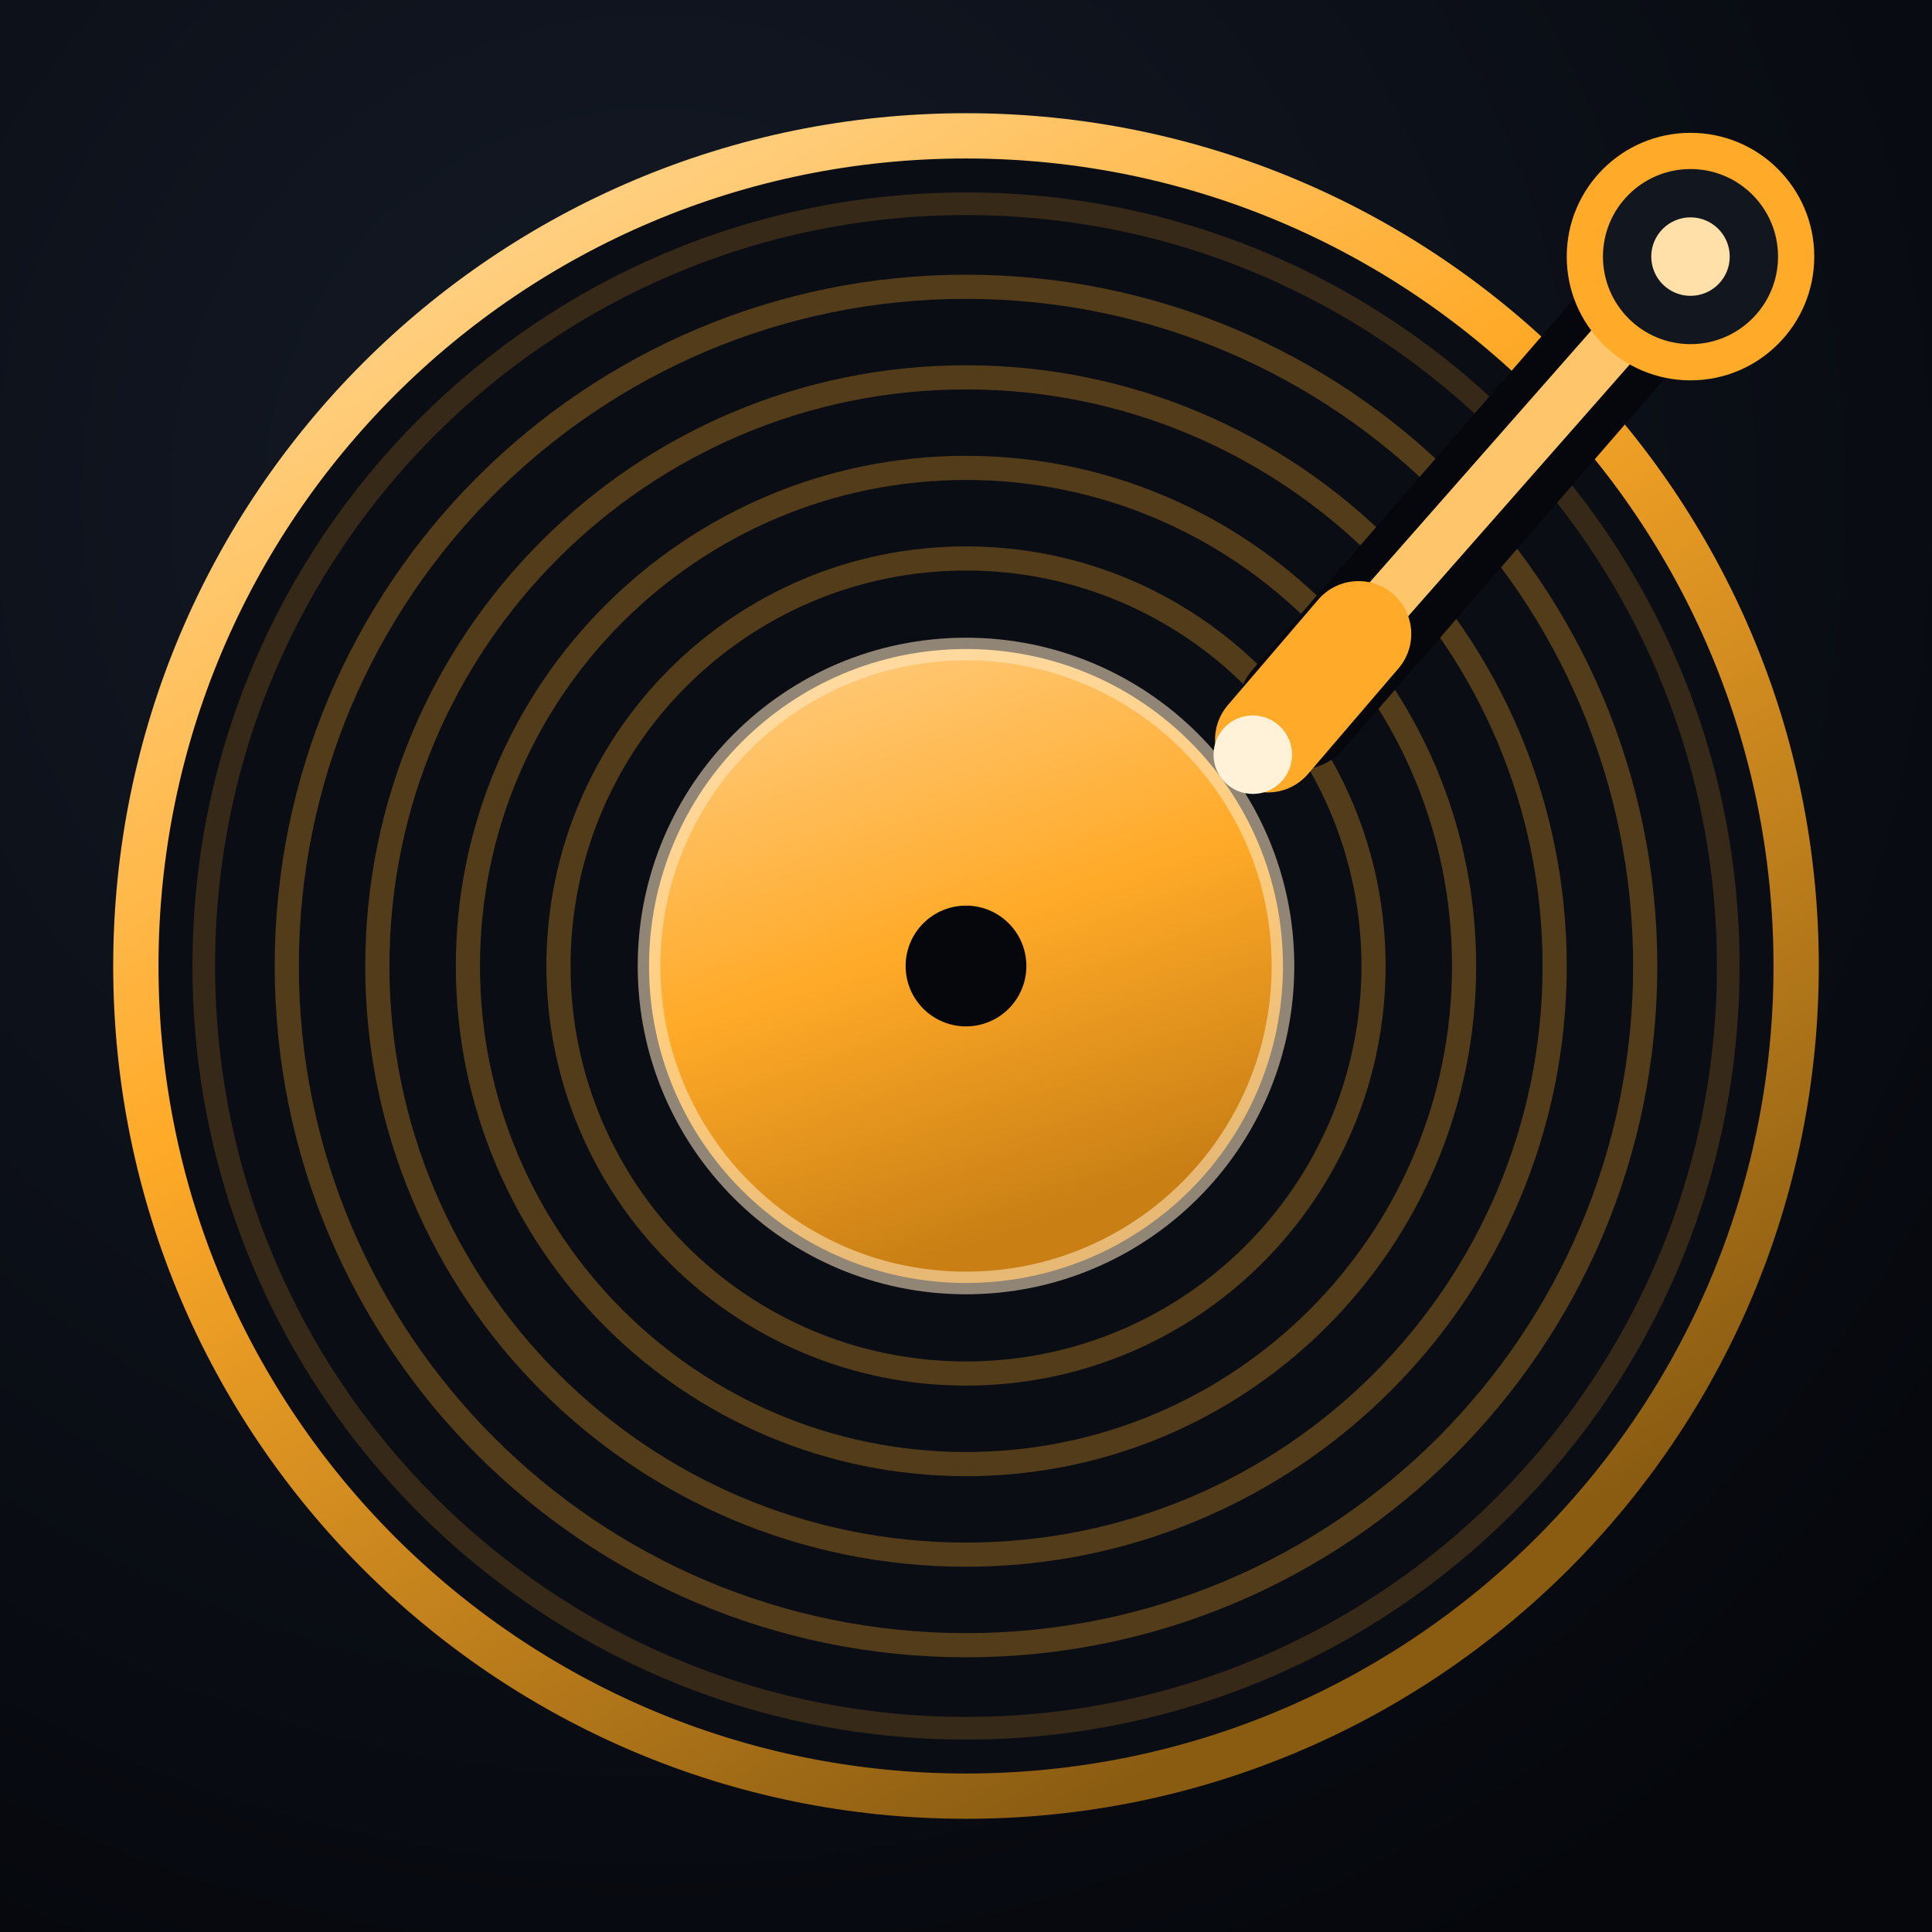
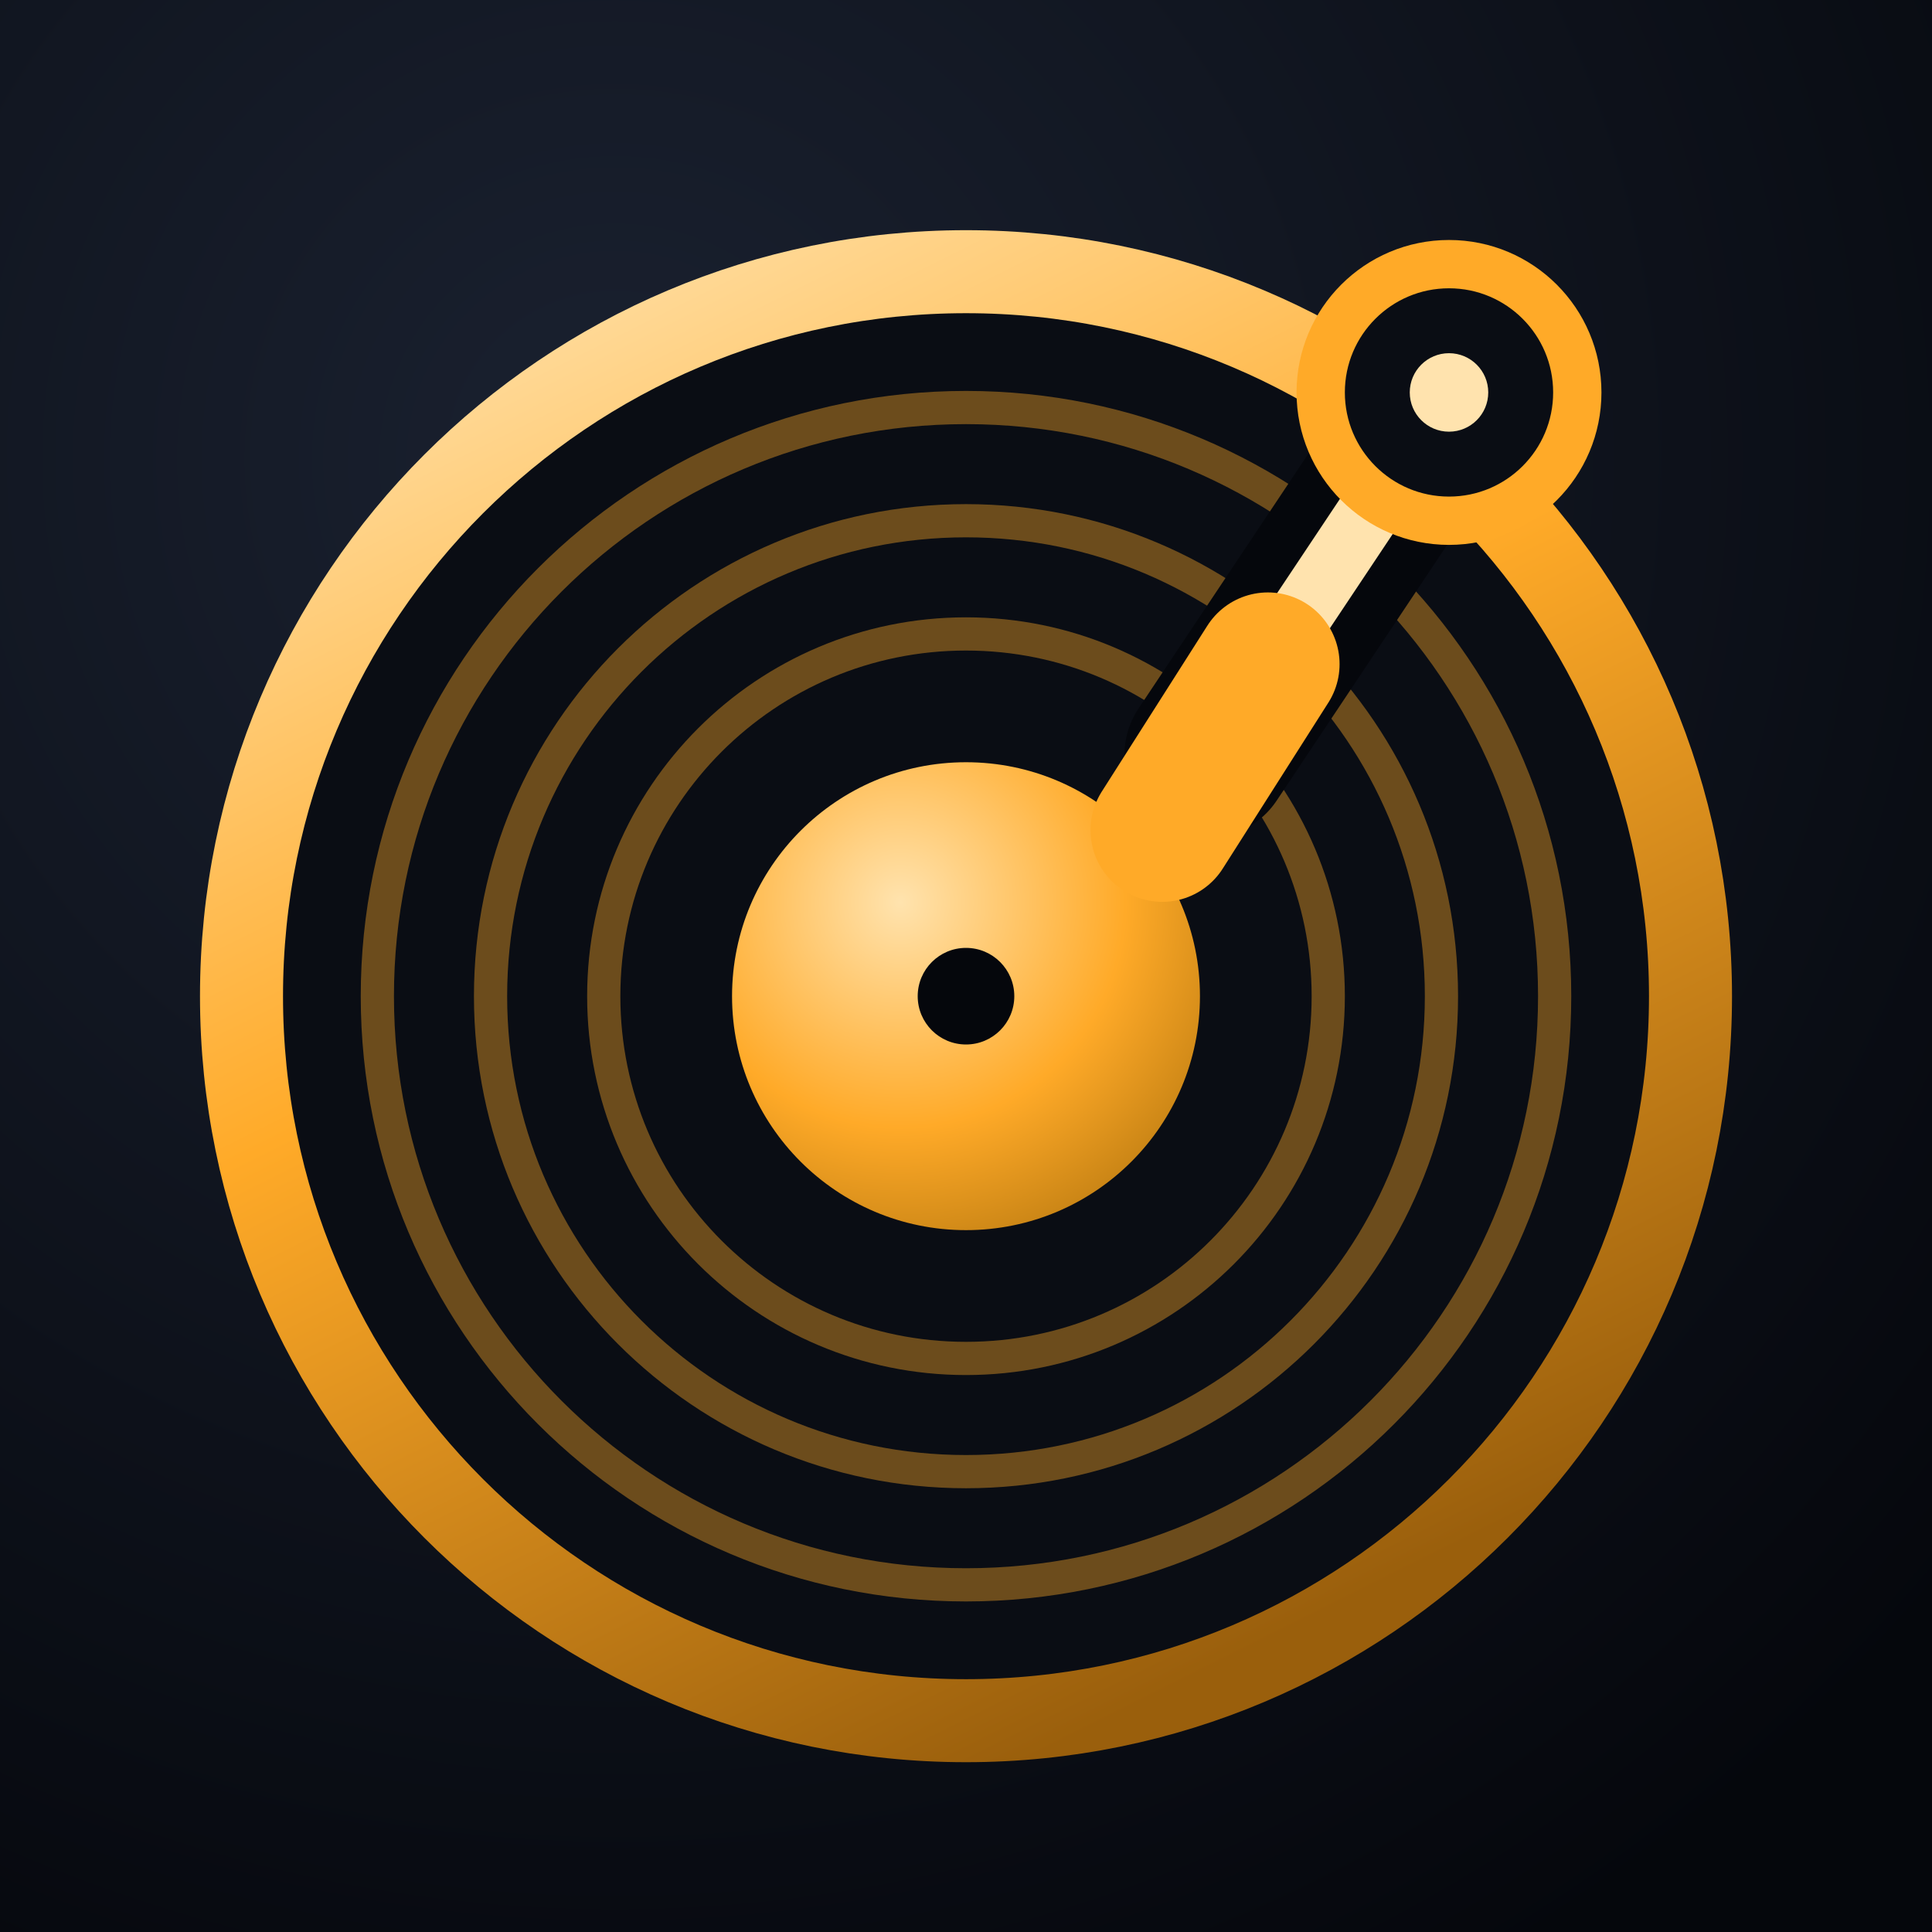
<svg xmlns="http://www.w3.org/2000/svg" width="128" height="128" viewBox="0 0 128 128">
  <defs>
-     <radialGradient id="chao" cx="34%" cy="26%" r="86%">
-       <stop offset="0" stop-color="#141A26" />
+     <linearGradient id="r" x1="0.1" y1="0" x2="0.6" y2="1">
+       <stop offset="0" stop-color="#FFE3AE" />
+       <stop offset="0.45" stop-color="#FFAA28" />
+       <stop offset="1" stop-color="#9A5F0C" />
+     </linearGradient>
+     <radialGradient id="bg" cx="32%" cy="24%" r="90%">
+       <stop offset="0" stop-color="#1A2130" />
      <stop offset="1" stop-color="#05070C" />
    </radialGradient>
-     <linearGradient id="rotulo" x1="0" y1="0" x2="0.35" y2="1">
-       <stop offset="0" stop-color="#FFD08A" />
-       <stop offset="0.55" stop-color="#FFAA28" />
-       <stop offset="1" stop-color="#C97F14" />
-     </linearGradient>
-     <linearGradient id="aro" x1="0" y1="0" x2="0.6" y2="1">
-       <stop offset="0" stop-color="#FFE0A8" />
-       <stop offset="0.45" stop-color="#FFAA28" />
-       <stop offset="1" stop-color="#8A5C12" />
-     </linearGradient>
+     <radialGradient id="lab" cx="36%" cy="30%" r="80%">
+       <stop offset="0" stop-color="#FFE3AE" />
+       <stop offset="0.6" stop-color="#FFAA28" />
+       <stop offset="1" stop-color="#C07E12" />
+     </radialGradient>
  </defs>
-   <rect width="128" height="128" fill="url(#chao)" />
-   <g transform="translate(64,64)">
-     <circle r="55" fill="#0A0D14" />
-     <circle r="55" fill="none" stroke="url(#aro)" stroke-width="3" />
-     <circle r="50.5" fill="none" stroke="#FFAA28" stroke-opacity="0.18" stroke-width="1.5" />
-     <g fill="none" stroke="#FFAA28" stroke-opacity="0.30" stroke-width="1.6">
-       <circle r="45" />
+   <rect width="128" height="128" fill="url(#bg)" />
+   <g transform="translate(64,66)">
+     <circle r="48" fill="#0A0D14" stroke="url(#r)" stroke-width="5.5" />
+     <g fill="none" stroke="#FFAA28" stroke-opacity="0.40" stroke-width="2.2">
      <circle r="39" />
-       <circle r="33" />
-       <circle r="27" />
+       <circle r="31.5" />
+       <circle r="24" />
    </g>
-     <circle r="21" fill="url(#rotulo)" />
-     <circle r="21" fill="none" stroke="#FFE9C4" stroke-opacity="0.55" stroke-width="1.5" />
-     <circle r="4" fill="#05070C" />
+     <circle r="15.5" fill="url(#lab)" />
+     <circle r="3.2" fill="#05070C" />
  </g>
  <g stroke-linecap="round">
-     <line x1="112" y1="17" x2="86" y2="47" stroke="#05070C" stroke-width="8" />
-     <line x1="112" y1="17" x2="90" y2="42" stroke="#FFC56B" stroke-width="3.4" />
-     <line x1="90" y1="42" x2="84" y2="49" stroke="#FFAA28" stroke-width="7" />
-     <circle cx="112" cy="17" r="7" fill="#12161F" stroke="#FFAA28" stroke-width="2.4" />
-     <circle cx="112" cy="17" r="2.6" fill="#FFE0A8" />
-     <circle cx="83" cy="50" r="2.6" fill="#FFF2D8" />
+     <line x1="96" y1="26" x2="80" y2="50" stroke="#05070C" stroke-width="11" />
+     <line x1="96" y1="26" x2="84" y2="44" stroke="#FFE3AE" stroke-width="4.2" />
+     <line x1="84" y1="44" x2="77" y2="55" stroke="#FFAA28" stroke-width="9.5" />
+     <circle cx="96" cy="26" r="8.5" fill="#0A0D14" stroke="#FFAA28" stroke-width="3.2" />
+     <circle cx="96" cy="26" r="2.6" fill="#FFE3AE" />
  </g>
</svg>
